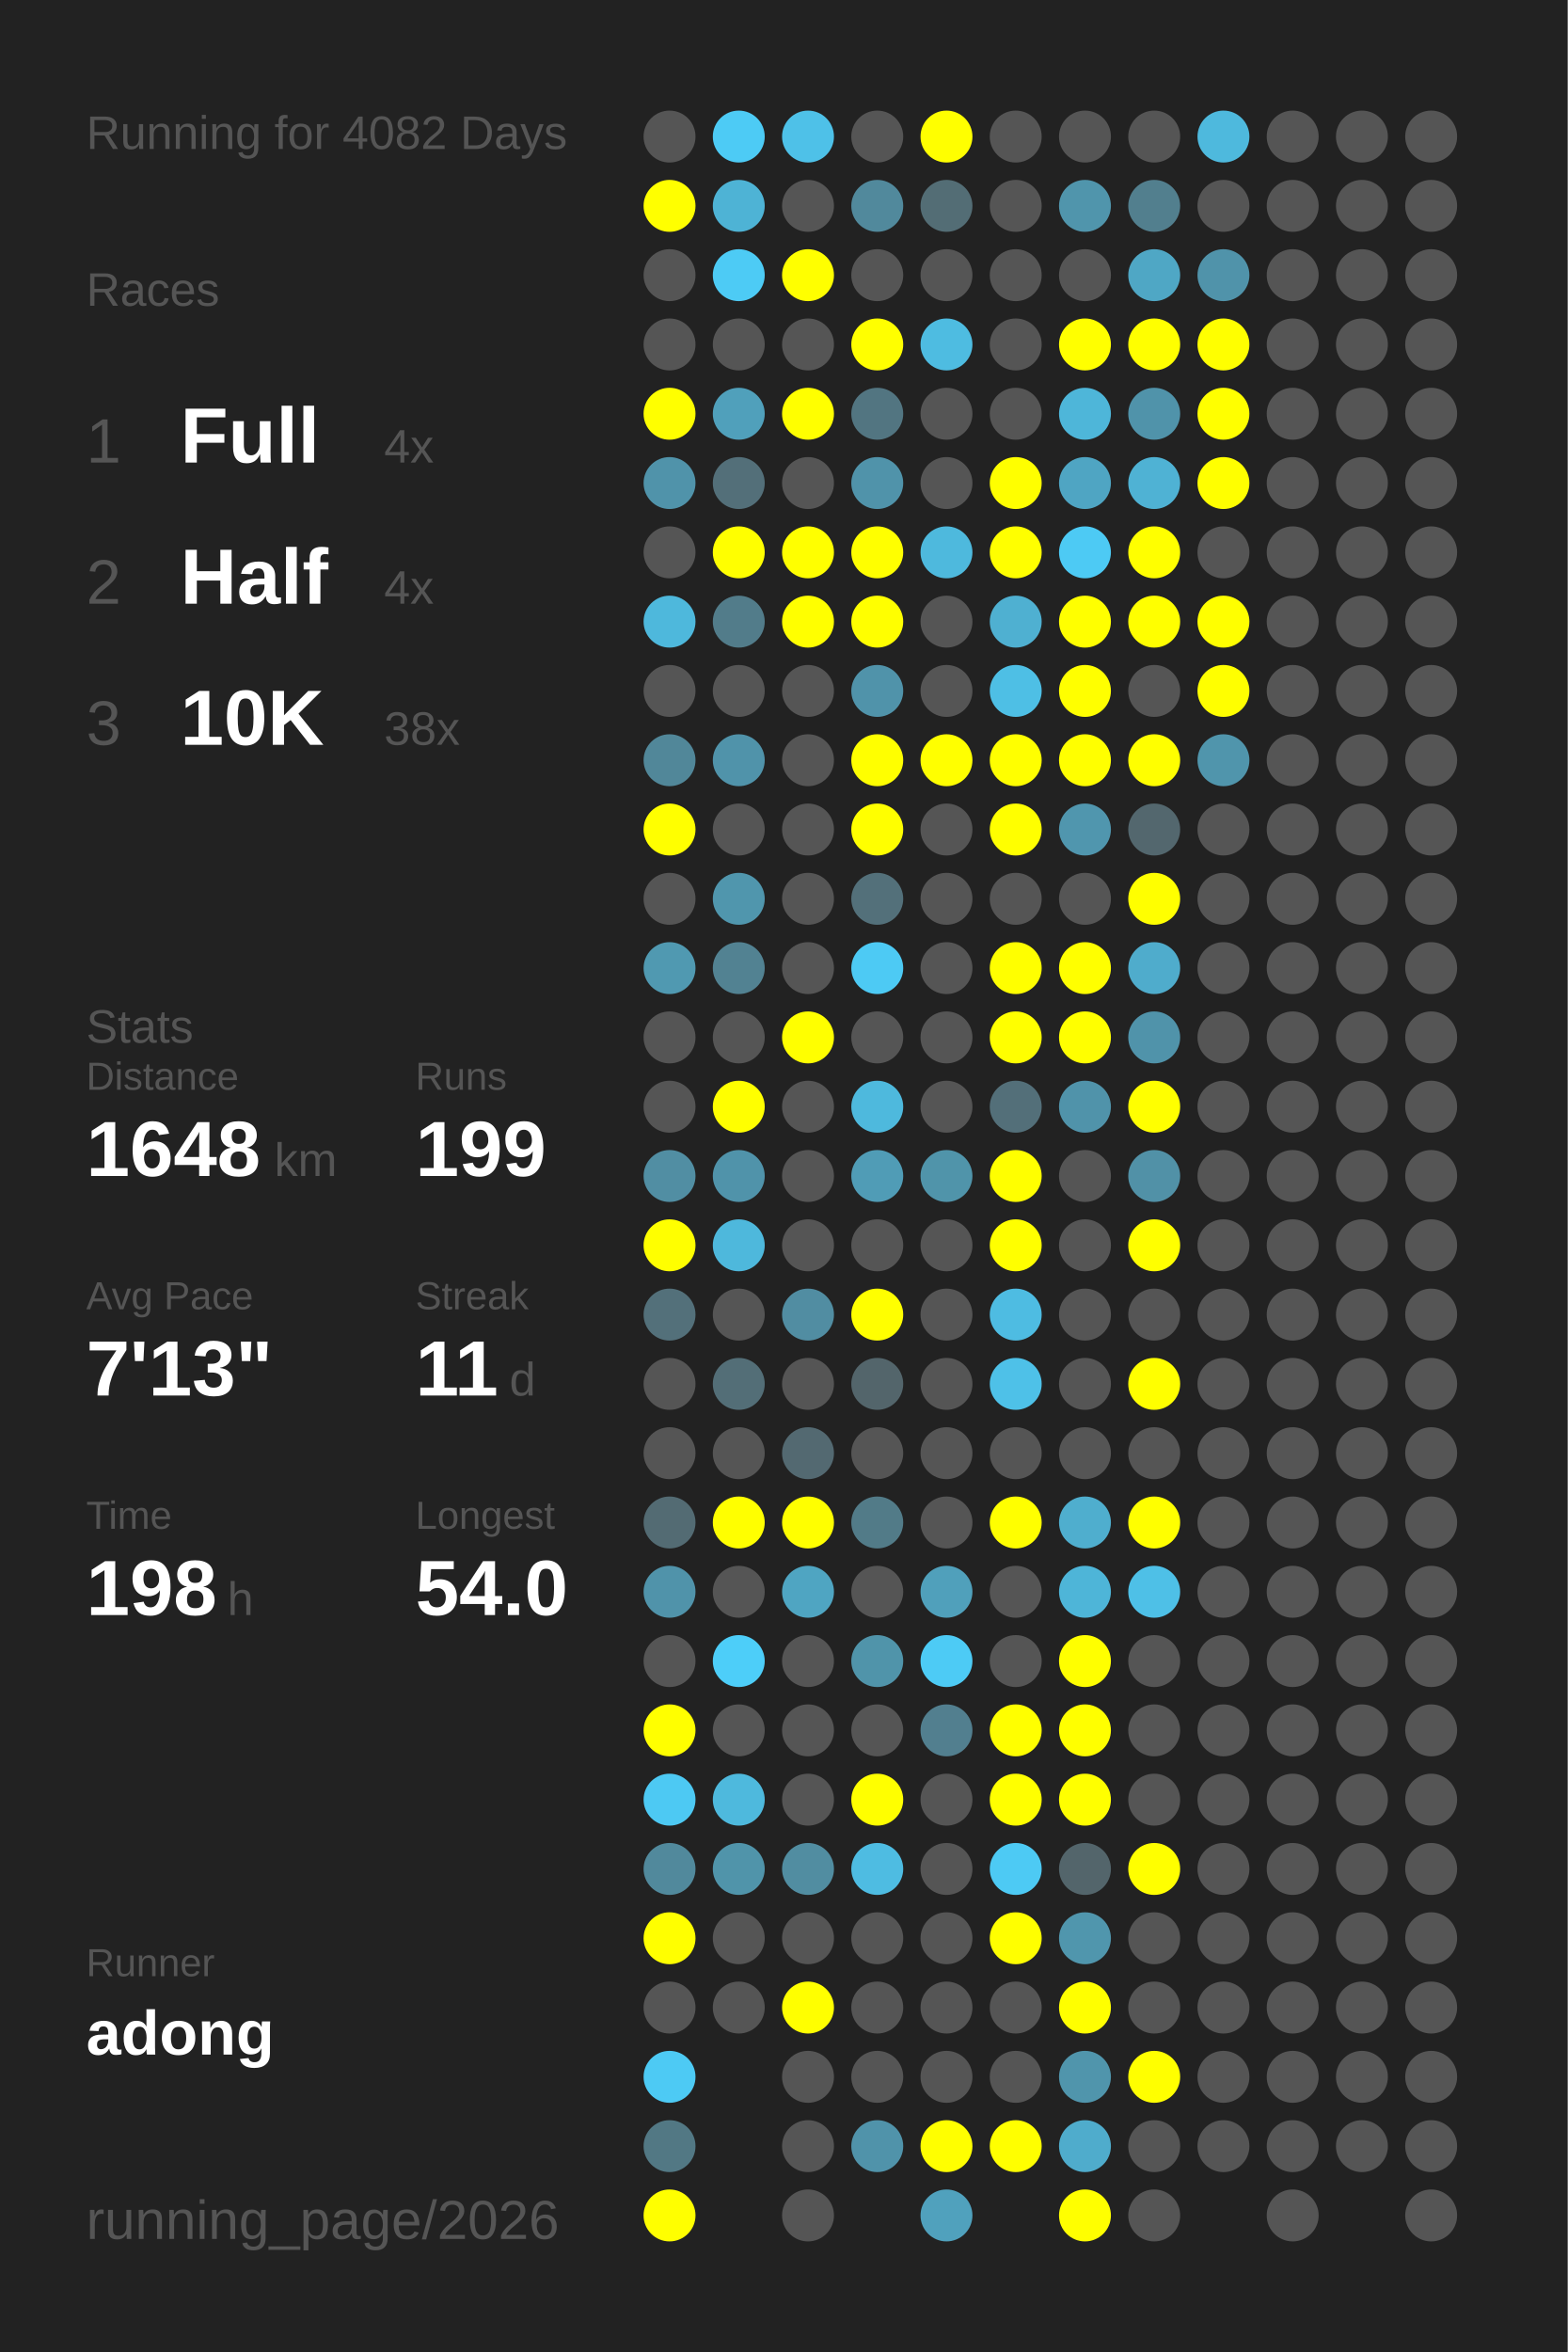
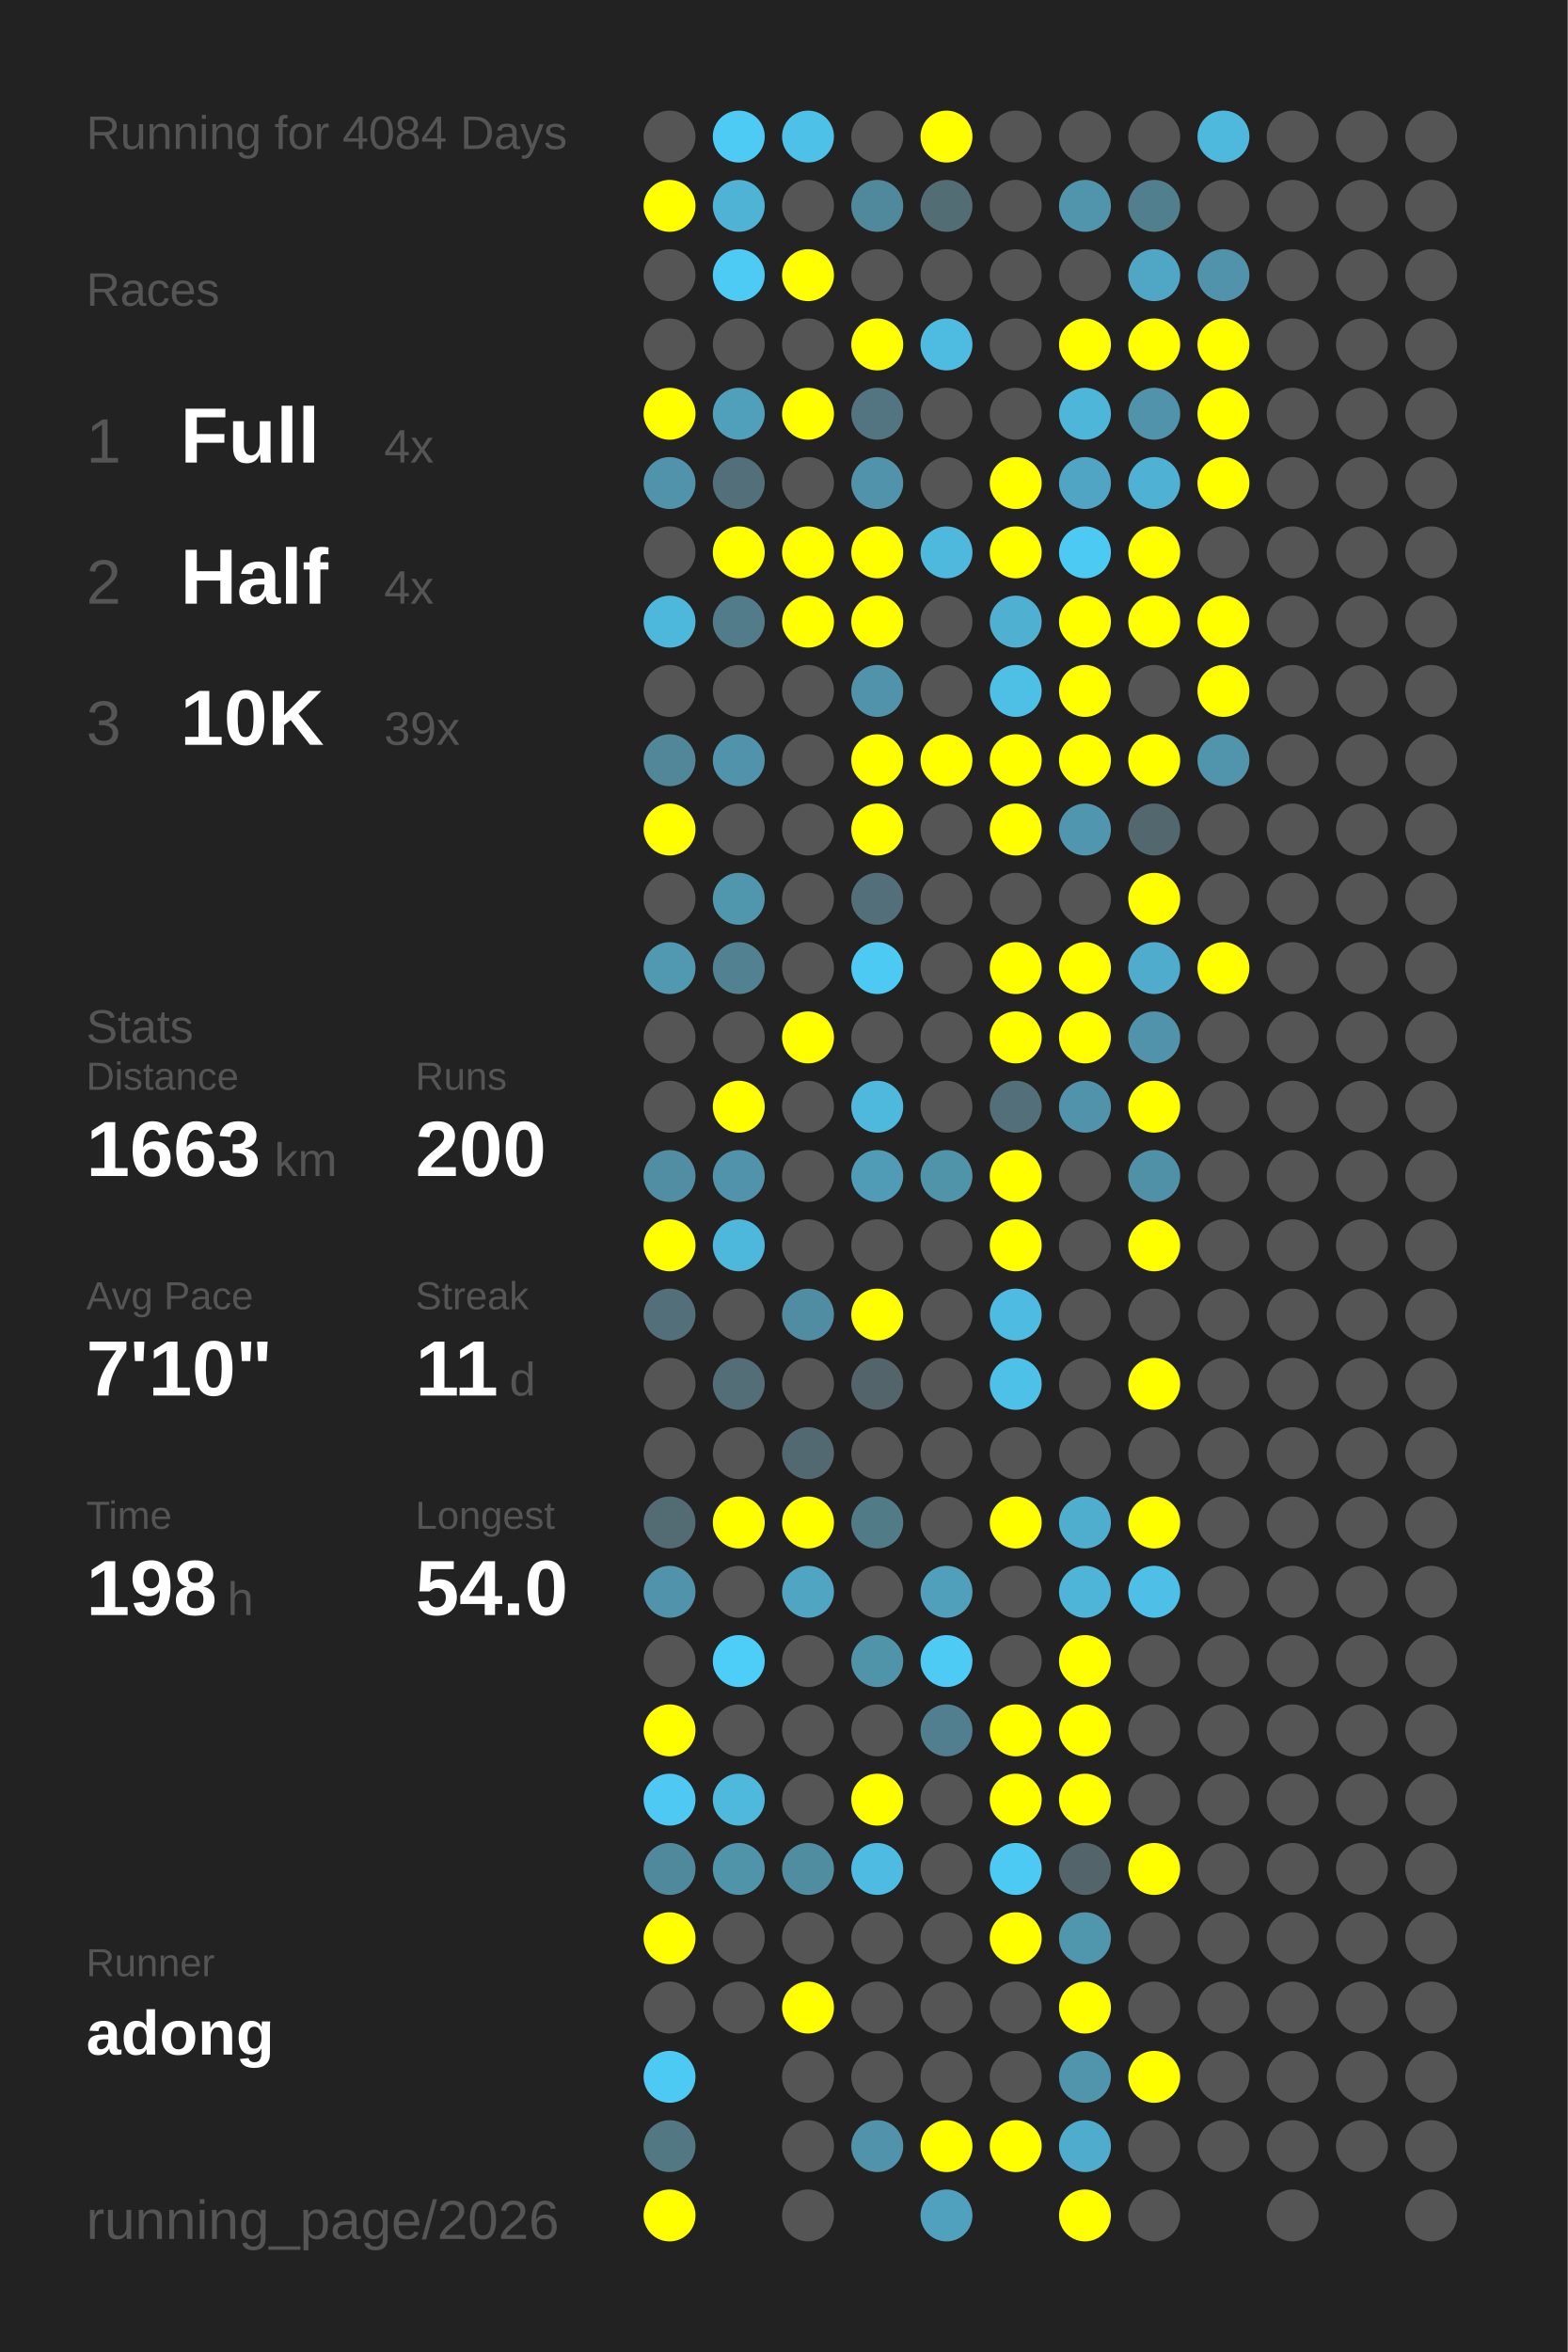
<svg xmlns="http://www.w3.org/2000/svg" baseProfile="full" height="300mm" version="1.1" viewBox="0,0,200,300" width="200mm">
  <defs />
  <rect fill="#222222" height="300" width="200" x="0" y="0" />
-   <text fill="#555555" style="font-size:6px; font-family:Arial;" x="11" y="19">Running for 4082 Days</text>
+   <text fill="#555555" style="font-size:6px; font-family:Arial;" x="11" y="19">Running for 4084 Days</text>
  <text fill="#555555" style="font-size:6px; font-family:Arial;" x="11" y="39">Races</text>
  <text fill="#555555" style="font-size:8px; font-family:Arial;" x="11" y="59">1</text>
  <text fill="#FFFFFF" style="font-size:10px; font-family:Arial; font-weight:bold;" x="23" y="59">Full</text>
  <text fill="#555555" style="font-size:6px; font-family:Arial;" x="49" y="59">4x</text>
  <text fill="#555555" style="font-size:8px; font-family:Arial;" x="11" y="77">2</text>
  <text fill="#FFFFFF" style="font-size:10px; font-family:Arial; font-weight:bold;" x="23" y="77">Half</text>
  <text fill="#555555" style="font-size:6px; font-family:Arial;" x="49" y="77">4x</text>
  <text fill="#555555" style="font-size:8px; font-family:Arial;" x="11" y="95">3</text>
  <text fill="#FFFFFF" style="font-size:10px; font-family:Arial; font-weight:bold;" x="23" y="95">10K</text>
-   <text fill="#555555" style="font-size:6px; font-family:Arial;" x="49" y="95">38x</text>
+   <text fill="#555555" style="font-size:6px; font-family:Arial;" x="49" y="95">39x</text>
  <text fill="#555555" style="font-size:6px; font-family:Arial;" x="11" y="133">Stats</text>
  <text fill="#555555" style="font-size:5px; font-family:Arial;" x="11" y="139">Distance</text>
-   <text fill="#FFFFFF" style="font-size:10px; font-family:Arial; font-weight:bold;" x="11" y="150">1648</text>
+   <text fill="#FFFFFF" style="font-size:10px; font-family:Arial; font-weight:bold;" x="11" y="150">1663</text>
  <text fill="#555555" style="font-size:6px; font-family:Arial;" x="35" y="150">km</text>
  <text fill="#555555" style="font-size:5px; font-family:Arial;" x="53" y="139">Runs</text>
-   <text fill="#FFFFFF" style="font-size:10px; font-family:Arial; font-weight:bold;" x="53" y="150">199</text>
+   <text fill="#FFFFFF" style="font-size:10px; font-family:Arial; font-weight:bold;" x="53" y="150">200</text>
  <text fill="#555555" style="font-size:5px; font-family:Arial;" x="11" y="167">Avg Pace</text>
-   <text fill="#FFFFFF" style="font-size:10px; font-family:Arial; font-weight:bold;" x="11" y="178">7'13"</text>
+   <text fill="#FFFFFF" style="font-size:10px; font-family:Arial; font-weight:bold;" x="11" y="178">7'10"</text>
  <text fill="#555555" style="font-size:5px; font-family:Arial;" x="53" y="167">Streak</text>
  <text fill="#FFFFFF" style="font-size:10px; font-family:Arial; font-weight:bold;" x="53" y="178">11</text>
  <text fill="#555555" style="font-size:6px; font-family:Arial;" x="65" y="178">d</text>
  <text fill="#555555" style="font-size:5px; font-family:Arial;" x="11" y="195">Time</text>
  <text fill="#FFFFFF" style="font-size:10px; font-family:Arial; font-weight:bold;" x="11" y="206">198</text>
  <text fill="#555555" style="font-size:6px; font-family:Arial;" x="29" y="206">h</text>
  <text fill="#555555" style="font-size:5px; font-family:Arial;" x="53" y="195">Longest</text>
  <text fill="#FFFFFF" style="font-size:10px; font-family:Arial; font-weight:bold;" x="53" y="206">54.0</text>
  <text fill="#555555" style="font-size:5px; font-family:Arial;" x="11" y="252.065">Runner</text>
  <text fill="#FFFFFF" style="font-size:8px; font-family:Arial; font-weight:bold;" x="11" y="262.065">adong</text>
  <text fill="#555555" style="font-size:7px; font-family:Arial;" x="11" y="285.581">running_page/2026</text>
  <circle cx="85.417" cy="17.419" fill="#555555" r="3.312" />
  <circle cx="85.417" cy="26.258" fill="#FFFF00" r="3.312" />
  <circle cx="85.417" cy="35.097" fill="#555555" r="3.312" />
  <circle cx="85.417" cy="43.935" fill="#555555" r="3.312" />
  <circle cx="85.417" cy="52.774" fill="#FFFF00" r="3.312" />
  <circle cx="85.417" cy="61.613" fill="#5093aa" r="3.312" />
  <circle cx="85.417" cy="70.452" fill="#555555" r="3.312" />
  <circle cx="85.417" cy="79.29" fill="#4eb8dc" r="3.312" />
  <circle cx="85.417" cy="88.129" fill="#555555" r="3.312" />
  <circle cx="85.417" cy="96.968" fill="#518799" r="3.312" />
  <circle cx="85.417" cy="105.806" fill="#FFFF00" r="3.312" />
  <circle cx="85.417" cy="114.645" fill="#555555" r="3.312" />
  <circle cx="85.417" cy="123.484" fill="#5099b1" r="3.312" />
  <circle cx="85.417" cy="132.323" fill="#555555" r="3.312" />
  <circle cx="85.417" cy="141.161" fill="#555555" r="3.312" />
  <circle cx="85.417" cy="150" fill="#518ea3" r="3.312" />
  <circle cx="85.417" cy="158.839" fill="#FFFF00" r="3.312" />
  <circle cx="85.417" cy="167.677" fill="#53707a" r="3.312" />
  <circle cx="85.417" cy="176.516" fill="#555555" r="3.312" />
  <circle cx="85.417" cy="185.355" fill="#555555" r="3.312" />
  <circle cx="85.417" cy="194.194" fill="#536b73" r="3.312" />
  <circle cx="85.417" cy="203.032" fill="#5093aa" r="3.312" />
  <circle cx="85.417" cy="211.871" fill="#555555" r="3.312" />
  <circle cx="85.417" cy="220.71" fill="#FFFF00" r="3.312" />
  <circle cx="85.417" cy="229.548" fill="#4dc9f3" r="3.312" />
  <circle cx="85.417" cy="238.387" fill="#51899c" r="3.312" />
  <circle cx="85.417" cy="247.226" fill="#FFFF00" r="3.312" />
  <circle cx="85.417" cy="256.065" fill="#555555" r="3.312" />
  <circle cx="85.417" cy="264.903" fill="#4dcaf4" r="3.312" />
  <circle cx="85.417" cy="273.742" fill="#527884" r="3.312" />
  <circle cx="85.417" cy="282.581" fill="#FFFF00" r="3.312" />
  <circle cx="94.25" cy="17.419" fill="#4dcbf5" r="3.312" />
  <circle cx="94.25" cy="26.258" fill="#4eb3d5" r="3.312" />
  <circle cx="94.25" cy="35.097" fill="#4dcbf5" r="3.312" />
  <circle cx="94.25" cy="43.935" fill="#555555" r="3.312" />
  <circle cx="94.25" cy="52.774" fill="#50a0bb" r="3.312" />
  <circle cx="94.25" cy="61.613" fill="#536f79" r="3.312" />
  <circle cx="94.25" cy="70.452" fill="#FFFF00" r="3.312" />
  <circle cx="94.25" cy="79.29" fill="#527c8a" r="3.312" />
  <circle cx="94.25" cy="88.129" fill="#555555" r="3.312" />
  <circle cx="94.25" cy="96.968" fill="#5093aa" r="3.312" />
  <circle cx="94.25" cy="105.806" fill="#555555" r="3.312" />
  <circle cx="94.25" cy="114.645" fill="#5096ad" r="3.312" />
  <circle cx="94.25" cy="123.484" fill="#528292" r="3.312" />
  <circle cx="94.25" cy="132.323" fill="#555555" r="3.312" />
  <circle cx="94.25" cy="141.161" fill="#FFFF00" r="3.312" />
  <circle cx="94.25" cy="150" fill="#5093aa" r="3.312" />
  <circle cx="94.25" cy="158.839" fill="#4eb8dc" r="3.312" />
  <circle cx="94.25" cy="167.677" fill="#555555" r="3.312" />
  <circle cx="94.25" cy="176.516" fill="#536e77" r="3.312" />
  <circle cx="94.25" cy="185.355" fill="#555555" r="3.312" />
  <circle cx="94.25" cy="194.194" fill="#FFFF00" r="3.312" />
  <circle cx="94.25" cy="203.032" fill="#555555" r="3.312" />
  <circle cx="94.25" cy="211.871" fill="#4dcef9" r="3.312" />
  <circle cx="94.25" cy="220.71" fill="#555555" r="3.312" />
  <circle cx="94.25" cy="229.548" fill="#4eb9dd" r="3.312" />
  <circle cx="94.25" cy="238.387" fill="#5094aa" r="3.312" />
  <circle cx="94.25" cy="247.226" fill="#555555" r="3.312" />
  <circle cx="94.25" cy="256.065" fill="#555555" r="3.312" />
  <circle cx="103.083" cy="17.419" fill="#4ec1e8" r="3.312" />
  <circle cx="103.083" cy="26.258" fill="#555555" r="3.312" />
  <circle cx="103.083" cy="35.097" fill="#FFFF00" r="3.312" />
  <circle cx="103.083" cy="43.935" fill="#555555" r="3.312" />
  <circle cx="103.083" cy="52.774" fill="#FFFF00" r="3.312" />
  <circle cx="103.083" cy="61.613" fill="#555555" r="3.312" />
  <circle cx="103.083" cy="70.452" fill="#FFFF00" r="3.312" />
  <circle cx="103.083" cy="79.29" fill="#FFFF00" r="3.312" />
  <circle cx="103.083" cy="88.129" fill="#555555" r="3.312" />
  <circle cx="103.083" cy="96.968" fill="#555555" r="3.312" />
  <circle cx="103.083" cy="105.806" fill="#555555" r="3.312" />
  <circle cx="103.083" cy="114.645" fill="#555555" r="3.312" />
  <circle cx="103.083" cy="123.484" fill="#555555" r="3.312" />
  <circle cx="103.083" cy="132.323" fill="#FFFF00" r="3.312" />
  <circle cx="103.083" cy="141.161" fill="#555555" r="3.312" />
  <circle cx="103.083" cy="150" fill="#555555" r="3.312" />
  <circle cx="103.083" cy="158.839" fill="#555555" r="3.312" />
  <circle cx="103.083" cy="167.677" fill="#518da2" r="3.312" />
  <circle cx="103.083" cy="176.516" fill="#555555" r="3.312" />
  <circle cx="103.083" cy="185.355" fill="#536971" r="3.312" />
  <circle cx="103.083" cy="194.194" fill="#FFFF00" r="3.312" />
  <circle cx="103.083" cy="203.032" fill="#4fa5c2" r="3.312" />
  <circle cx="103.083" cy="211.871" fill="#555555" r="3.312" />
  <circle cx="103.083" cy="220.71" fill="#555555" r="3.312" />
  <circle cx="103.083" cy="229.548" fill="#555555" r="3.312" />
  <circle cx="103.083" cy="238.387" fill="#518da1" r="3.312" />
  <circle cx="103.083" cy="247.226" fill="#555555" r="3.312" />
  <circle cx="103.083" cy="256.065" fill="#FFFF00" r="3.312" />
  <circle cx="103.083" cy="264.903" fill="#555555" r="3.312" />
  <circle cx="103.083" cy="273.742" fill="#555555" r="3.312" />
  <circle cx="103.083" cy="282.581" fill="#555555" r="3.312" />
  <circle cx="111.917" cy="17.419" fill="#555555" r="3.312" />
  <circle cx="111.917" cy="26.258" fill="#51899c" r="3.312" />
  <circle cx="111.917" cy="35.097" fill="#555555" r="3.312" />
  <circle cx="111.917" cy="43.935" fill="#FFFF00" r="3.312" />
  <circle cx="111.917" cy="52.774" fill="#527581" r="3.312" />
  <circle cx="111.917" cy="61.613" fill="#5093aa" r="3.312" />
  <circle cx="111.917" cy="70.452" fill="#FFFF00" r="3.312" />
  <circle cx="111.917" cy="79.29" fill="#FFFF00" r="3.312" />
  <circle cx="111.917" cy="88.129" fill="#5093aa" r="3.312" />
  <circle cx="111.917" cy="96.968" fill="#FFFF00" r="3.312" />
  <circle cx="111.917" cy="105.806" fill="#FFFF00" r="3.312" />
  <circle cx="111.917" cy="114.645" fill="#53707a" r="3.312" />
  <circle cx="111.917" cy="123.484" fill="#4dcaf4" r="3.312" />
  <circle cx="111.917" cy="132.323" fill="#555555" r="3.312" />
  <circle cx="111.917" cy="141.161" fill="#4eb9dd" r="3.312" />
  <circle cx="111.917" cy="150" fill="#509cb6" r="3.312" />
  <circle cx="111.917" cy="158.839" fill="#555555" r="3.312" />
  <circle cx="111.917" cy="167.677" fill="#FFFF00" r="3.312" />
  <circle cx="111.917" cy="176.516" fill="#53656b" r="3.312" />
  <circle cx="111.917" cy="185.355" fill="#555555" r="3.312" />
  <circle cx="111.917" cy="194.194" fill="#527b88" r="3.312" />
  <circle cx="111.917" cy="203.032" fill="#555555" r="3.312" />
  <circle cx="111.917" cy="211.871" fill="#5094aa" r="3.312" />
  <circle cx="111.917" cy="220.71" fill="#555555" r="3.312" />
  <circle cx="111.917" cy="229.548" fill="#FFFF00" r="3.312" />
  <circle cx="111.917" cy="238.387" fill="#4ebce2" r="3.312" />
  <circle cx="111.917" cy="247.226" fill="#555555" r="3.312" />
  <circle cx="111.917" cy="256.065" fill="#555555" r="3.312" />
  <circle cx="111.917" cy="264.903" fill="#555555" r="3.312" />
  <circle cx="111.917" cy="273.742" fill="#5093aa" r="3.312" />
  <circle cx="120.75" cy="17.419" fill="#FFFF00" r="3.312" />
  <circle cx="120.75" cy="26.258" fill="#536d75" r="3.312" />
  <circle cx="120.75" cy="35.097" fill="#555555" r="3.312" />
  <circle cx="120.75" cy="43.935" fill="#4ebce1" r="3.312" />
  <circle cx="120.75" cy="52.774" fill="#555555" r="3.312" />
  <circle cx="120.75" cy="61.613" fill="#555555" r="3.312" />
  <circle cx="120.75" cy="70.452" fill="#4eb9dd" r="3.312" />
  <circle cx="120.75" cy="79.29" fill="#555555" r="3.312" />
  <circle cx="120.75" cy="88.129" fill="#555555" r="3.312" />
  <circle cx="120.75" cy="96.968" fill="#FFFF00" r="3.312" />
  <circle cx="120.75" cy="105.806" fill="#555555" r="3.312" />
  <circle cx="120.75" cy="114.645" fill="#555555" r="3.312" />
  <circle cx="120.75" cy="123.484" fill="#555555" r="3.312" />
  <circle cx="120.75" cy="132.323" fill="#555555" r="3.312" />
  <circle cx="120.75" cy="141.161" fill="#555555" r="3.312" />
  <circle cx="120.75" cy="150" fill="#5094aa" r="3.312" />
  <circle cx="120.75" cy="158.839" fill="#555555" r="3.312" />
  <circle cx="120.75" cy="167.677" fill="#555555" r="3.312" />
  <circle cx="120.75" cy="176.516" fill="#555555" r="3.312" />
  <circle cx="120.75" cy="185.355" fill="#555555" r="3.312" />
  <circle cx="120.75" cy="194.194" fill="#555555" r="3.312" />
  <circle cx="120.75" cy="203.032" fill="#50a0bb" r="3.312" />
  <circle cx="120.75" cy="211.871" fill="#4dcbf5" r="3.312" />
  <circle cx="120.75" cy="220.71" fill="#527f8f" r="3.312" />
  <circle cx="120.75" cy="229.548" fill="#555555" r="3.312" />
  <circle cx="120.75" cy="238.387" fill="#555555" r="3.312" />
  <circle cx="120.75" cy="247.226" fill="#555555" r="3.312" />
  <circle cx="120.75" cy="256.065" fill="#555555" r="3.312" />
  <circle cx="120.75" cy="264.903" fill="#555555" r="3.312" />
  <circle cx="120.75" cy="273.742" fill="#FFFF00" r="3.312" />
  <circle cx="120.75" cy="282.581" fill="#50a1bd" r="3.312" />
  <circle cx="129.583" cy="17.419" fill="#555555" r="3.312" />
  <circle cx="129.583" cy="26.258" fill="#555555" r="3.312" />
  <circle cx="129.583" cy="35.097" fill="#555555" r="3.312" />
  <circle cx="129.583" cy="43.935" fill="#555555" r="3.312" />
  <circle cx="129.583" cy="52.774" fill="#555555" r="3.312" />
  <circle cx="129.583" cy="61.613" fill="#FFFF00" r="3.312" />
  <circle cx="129.583" cy="70.452" fill="#FFFF00" r="3.312" />
  <circle cx="129.583" cy="79.29" fill="#4fb0d1" r="3.312" />
  <circle cx="129.583" cy="88.129" fill="#4ebfe5" r="3.312" />
  <circle cx="129.583" cy="96.968" fill="#FFFF00" r="3.312" />
  <circle cx="129.583" cy="105.806" fill="#FFFF00" r="3.312" />
  <circle cx="129.583" cy="114.645" fill="#555555" r="3.312" />
  <circle cx="129.583" cy="123.484" fill="#FFFF00" r="3.312" />
  <circle cx="129.583" cy="132.323" fill="#FFFF00" r="3.312" />
  <circle cx="129.583" cy="141.161" fill="#536f79" r="3.312" />
  <circle cx="129.583" cy="150" fill="#FFFF00" r="3.312" />
  <circle cx="129.583" cy="158.839" fill="#FFFF00" r="3.312" />
  <circle cx="129.583" cy="167.677" fill="#4ebce2" r="3.312" />
  <circle cx="129.583" cy="176.516" fill="#4ec1e8" r="3.312" />
  <circle cx="129.583" cy="185.355" fill="#555555" r="3.312" />
  <circle cx="129.583" cy="194.194" fill="#FFFF00" r="3.312" />
  <circle cx="129.583" cy="203.032" fill="#555555" r="3.312" />
  <circle cx="129.583" cy="211.871" fill="#555555" r="3.312" />
  <circle cx="129.583" cy="220.71" fill="#FFFF00" r="3.312" />
  <circle cx="129.583" cy="229.548" fill="#FFFF00" r="3.312" />
  <circle cx="129.583" cy="238.387" fill="#4dcaf4" r="3.312" />
  <circle cx="129.583" cy="247.226" fill="#FFFF00" r="3.312" />
  <circle cx="129.583" cy="256.065" fill="#555555" r="3.312" />
  <circle cx="129.583" cy="264.903" fill="#555555" r="3.312" />
  <circle cx="129.583" cy="273.742" fill="#FFFF00" r="3.312" />
  <circle cx="138.417" cy="17.419" fill="#555555" r="3.312" />
  <circle cx="138.417" cy="26.258" fill="#5095ac" r="3.312" />
  <circle cx="138.417" cy="35.097" fill="#555555" r="3.312" />
  <circle cx="138.417" cy="43.935" fill="#FFFF00" r="3.312" />
  <circle cx="138.417" cy="52.774" fill="#4eb6d9" r="3.312" />
  <circle cx="138.417" cy="61.613" fill="#4fa5c3" r="3.312" />
  <circle cx="138.417" cy="70.452" fill="#4dcaf4" r="3.312" />
  <circle cx="138.417" cy="79.29" fill="#FFFF00" r="3.312" />
  <circle cx="138.417" cy="88.129" fill="#FFFF00" r="3.312" />
  <circle cx="138.417" cy="96.968" fill="#FFFF00" r="3.312" />
  <circle cx="138.417" cy="105.806" fill="#5096ae" r="3.312" />
  <circle cx="138.417" cy="114.645" fill="#555555" r="3.312" />
  <circle cx="138.417" cy="123.484" fill="#FFFF00" r="3.312" />
  <circle cx="138.417" cy="132.323" fill="#FFFF00" r="3.312" />
  <circle cx="138.417" cy="141.161" fill="#5093aa" r="3.312" />
  <circle cx="138.417" cy="150" fill="#555555" r="3.312" />
  <circle cx="138.417" cy="158.839" fill="#555555" r="3.312" />
  <circle cx="138.417" cy="167.677" fill="#555555" r="3.312" />
  <circle cx="138.417" cy="176.516" fill="#555555" r="3.312" />
  <circle cx="138.417" cy="185.355" fill="#555555" r="3.312" />
  <circle cx="138.417" cy="194.194" fill="#4faece" r="3.312" />
  <circle cx="138.417" cy="203.032" fill="#4eb5d8" r="3.312" />
  <circle cx="138.417" cy="211.871" fill="#FFFF00" r="3.312" />
  <circle cx="138.417" cy="220.71" fill="#FFFF00" r="3.312" />
  <circle cx="138.417" cy="229.548" fill="#FFFF00" r="3.312" />
  <circle cx="138.417" cy="238.387" fill="#53656b" r="3.312" />
  <circle cx="138.417" cy="247.226" fill="#5096ad" r="3.312" />
  <circle cx="138.417" cy="256.065" fill="#FFFF00" r="3.312" />
  <circle cx="138.417" cy="264.903" fill="#5095ac" r="3.312" />
  <circle cx="138.417" cy="273.742" fill="#4faccc" r="3.312" />
  <circle cx="138.417" cy="282.581" fill="#FFFF00" r="3.312" />
  <circle cx="147.25" cy="17.419" fill="#555555" r="3.312" />
  <circle cx="147.25" cy="26.258" fill="#527f8e" r="3.312" />
  <circle cx="147.25" cy="35.097" fill="#4fa7c5" r="3.312" />
  <circle cx="147.25" cy="43.935" fill="#FFFF00" r="3.312" />
  <circle cx="147.25" cy="52.774" fill="#5093aa" r="3.312" />
  <circle cx="147.25" cy="61.613" fill="#4fb2d4" r="3.312" />
  <circle cx="147.25" cy="70.452" fill="#FFFF00" r="3.312" />
  <circle cx="147.25" cy="79.29" fill="#FFFF00" r="3.312" />
  <circle cx="147.25" cy="88.129" fill="#555555" r="3.312" />
  <circle cx="147.25" cy="96.968" fill="#FFFF00" r="3.312" />
  <circle cx="147.25" cy="105.806" fill="#53676e" r="3.312" />
  <circle cx="147.25" cy="114.645" fill="#FFFF00" r="3.312" />
  <circle cx="147.25" cy="123.484" fill="#4faccc" r="3.312" />
  <circle cx="147.25" cy="132.323" fill="#5093aa" r="3.312" />
  <circle cx="147.25" cy="141.161" fill="#FFFF00" r="3.312" />
  <circle cx="147.25" cy="150" fill="#5191a7" r="3.312" />
  <circle cx="147.25" cy="158.839" fill="#FFFF00" r="3.312" />
  <circle cx="147.25" cy="167.677" fill="#555555" r="3.312" />
  <circle cx="147.25" cy="176.516" fill="#FFFF00" r="3.312" />
  <circle cx="147.25" cy="185.355" fill="#555555" r="3.312" />
  <circle cx="147.25" cy="194.194" fill="#FFFF00" r="3.312" />
  <circle cx="147.25" cy="203.032" fill="#4ec0e7" r="3.312" />
  <circle cx="147.25" cy="211.871" fill="#555555" r="3.312" />
  <circle cx="147.25" cy="220.71" fill="#555555" r="3.312" />
  <circle cx="147.25" cy="229.548" fill="#555555" r="3.312" />
  <circle cx="147.25" cy="238.387" fill="#FFFF00" r="3.312" />
  <circle cx="147.25" cy="247.226" fill="#555555" r="3.312" />
  <circle cx="147.25" cy="256.065" fill="#555555" r="3.312" />
  <circle cx="147.25" cy="264.903" fill="#FFFF00" r="3.312" />
  <circle cx="147.25" cy="273.742" fill="#555555" r="3.312" />
  <circle cx="147.25" cy="282.581" fill="#555555" r="3.312" />
  <circle cx="156.083" cy="17.419" fill="#4eb9dd" r="3.312" />
  <circle cx="156.083" cy="26.258" fill="#555555" r="3.312" />
  <circle cx="156.083" cy="35.097" fill="#5093aa" r="3.312" />
  <circle cx="156.083" cy="43.935" fill="#FFFF00" r="3.312" />
  <circle cx="156.083" cy="52.774" fill="#FFFF00" r="3.312" />
  <circle cx="156.083" cy="61.613" fill="#FFFF00" r="3.312" />
  <circle cx="156.083" cy="70.452" fill="#555555" r="3.312" />
  <circle cx="156.083" cy="79.29" fill="#FFFF00" r="3.312" />
  <circle cx="156.083" cy="88.129" fill="#FFFF00" r="3.312" />
  <circle cx="156.083" cy="96.968" fill="#5095ac" r="3.312" />
  <circle cx="156.083" cy="105.806" fill="#555555" r="3.312" />
  <circle cx="156.083" cy="114.645" fill="#555555" r="3.312" />
-   <circle cx="156.083" cy="123.484" fill="#555555" r="3.312" />
+   <circle cx="156.083" cy="123.484" fill="#FFFF00" r="3.312" />
  <circle cx="156.083" cy="132.323" fill="#555555" r="3.312" />
  <circle cx="156.083" cy="141.161" fill="#555555" r="3.312" />
  <circle cx="156.083" cy="150" fill="#555555" r="3.312" />
  <circle cx="156.083" cy="158.839" fill="#555555" r="3.312" />
  <circle cx="156.083" cy="167.677" fill="#555555" r="3.312" />
  <circle cx="156.083" cy="176.516" fill="#555555" r="3.312" />
  <circle cx="156.083" cy="185.355" fill="#555555" r="3.312" />
  <circle cx="156.083" cy="194.194" fill="#555555" r="3.312" />
  <circle cx="156.083" cy="203.032" fill="#555555" r="3.312" />
  <circle cx="156.083" cy="211.871" fill="#555555" r="3.312" />
  <circle cx="156.083" cy="220.71" fill="#555555" r="3.312" />
  <circle cx="156.083" cy="229.548" fill="#555555" r="3.312" />
  <circle cx="156.083" cy="238.387" fill="#555555" r="3.312" />
  <circle cx="156.083" cy="247.226" fill="#555555" r="3.312" />
  <circle cx="156.083" cy="256.065" fill="#555555" r="3.312" />
  <circle cx="156.083" cy="264.903" fill="#555555" r="3.312" />
  <circle cx="156.083" cy="273.742" fill="#555555" r="3.312" />
  <circle cx="164.917" cy="17.419" fill="#555555" r="3.312" />
  <circle cx="164.917" cy="26.258" fill="#555555" r="3.312" />
  <circle cx="164.917" cy="35.097" fill="#555555" r="3.312" />
  <circle cx="164.917" cy="43.935" fill="#555555" r="3.312" />
  <circle cx="164.917" cy="52.774" fill="#555555" r="3.312" />
  <circle cx="164.917" cy="61.613" fill="#555555" r="3.312" />
  <circle cx="164.917" cy="70.452" fill="#555555" r="3.312" />
  <circle cx="164.917" cy="79.29" fill="#555555" r="3.312" />
  <circle cx="164.917" cy="88.129" fill="#555555" r="3.312" />
  <circle cx="164.917" cy="96.968" fill="#555555" r="3.312" />
  <circle cx="164.917" cy="105.806" fill="#555555" r="3.312" />
  <circle cx="164.917" cy="114.645" fill="#555555" r="3.312" />
  <circle cx="164.917" cy="123.484" fill="#555555" r="3.312" />
  <circle cx="164.917" cy="132.323" fill="#555555" r="3.312" />
  <circle cx="164.917" cy="141.161" fill="#555555" r="3.312" />
  <circle cx="164.917" cy="150" fill="#555555" r="3.312" />
  <circle cx="164.917" cy="158.839" fill="#555555" r="3.312" />
  <circle cx="164.917" cy="167.677" fill="#555555" r="3.312" />
  <circle cx="164.917" cy="176.516" fill="#555555" r="3.312" />
  <circle cx="164.917" cy="185.355" fill="#555555" r="3.312" />
  <circle cx="164.917" cy="194.194" fill="#555555" r="3.312" />
  <circle cx="164.917" cy="203.032" fill="#555555" r="3.312" />
  <circle cx="164.917" cy="211.871" fill="#555555" r="3.312" />
  <circle cx="164.917" cy="220.71" fill="#555555" r="3.312" />
  <circle cx="164.917" cy="229.548" fill="#555555" r="3.312" />
  <circle cx="164.917" cy="238.387" fill="#555555" r="3.312" />
  <circle cx="164.917" cy="247.226" fill="#555555" r="3.312" />
  <circle cx="164.917" cy="256.065" fill="#555555" r="3.312" />
  <circle cx="164.917" cy="264.903" fill="#555555" r="3.312" />
  <circle cx="164.917" cy="273.742" fill="#555555" r="3.312" />
  <circle cx="164.917" cy="282.581" fill="#555555" r="3.312" />
  <circle cx="173.75" cy="17.419" fill="#555555" r="3.312" />
  <circle cx="173.75" cy="26.258" fill="#555555" r="3.312" />
  <circle cx="173.75" cy="35.097" fill="#555555" r="3.312" />
  <circle cx="173.75" cy="43.935" fill="#555555" r="3.312" />
  <circle cx="173.75" cy="52.774" fill="#555555" r="3.312" />
  <circle cx="173.75" cy="61.613" fill="#555555" r="3.312" />
  <circle cx="173.75" cy="70.452" fill="#555555" r="3.312" />
  <circle cx="173.75" cy="79.29" fill="#555555" r="3.312" />
  <circle cx="173.75" cy="88.129" fill="#555555" r="3.312" />
  <circle cx="173.75" cy="96.968" fill="#555555" r="3.312" />
  <circle cx="173.75" cy="105.806" fill="#555555" r="3.312" />
  <circle cx="173.75" cy="114.645" fill="#555555" r="3.312" />
  <circle cx="173.75" cy="123.484" fill="#555555" r="3.312" />
  <circle cx="173.75" cy="132.323" fill="#555555" r="3.312" />
  <circle cx="173.75" cy="141.161" fill="#555555" r="3.312" />
  <circle cx="173.75" cy="150" fill="#555555" r="3.312" />
  <circle cx="173.75" cy="158.839" fill="#555555" r="3.312" />
  <circle cx="173.75" cy="167.677" fill="#555555" r="3.312" />
  <circle cx="173.75" cy="176.516" fill="#555555" r="3.312" />
  <circle cx="173.75" cy="185.355" fill="#555555" r="3.312" />
  <circle cx="173.75" cy="194.194" fill="#555555" r="3.312" />
  <circle cx="173.75" cy="203.032" fill="#555555" r="3.312" />
  <circle cx="173.75" cy="211.871" fill="#555555" r="3.312" />
  <circle cx="173.75" cy="220.71" fill="#555555" r="3.312" />
  <circle cx="173.75" cy="229.548" fill="#555555" r="3.312" />
  <circle cx="173.75" cy="238.387" fill="#555555" r="3.312" />
  <circle cx="173.75" cy="247.226" fill="#555555" r="3.312" />
  <circle cx="173.75" cy="256.065" fill="#555555" r="3.312" />
  <circle cx="173.75" cy="264.903" fill="#555555" r="3.312" />
  <circle cx="173.75" cy="273.742" fill="#555555" r="3.312" />
  <circle cx="182.583" cy="17.419" fill="#555555" r="3.312" />
  <circle cx="182.583" cy="26.258" fill="#555555" r="3.312" />
  <circle cx="182.583" cy="35.097" fill="#555555" r="3.312" />
  <circle cx="182.583" cy="43.935" fill="#555555" r="3.312" />
  <circle cx="182.583" cy="52.774" fill="#555555" r="3.312" />
  <circle cx="182.583" cy="61.613" fill="#555555" r="3.312" />
  <circle cx="182.583" cy="70.452" fill="#555555" r="3.312" />
  <circle cx="182.583" cy="79.29" fill="#555555" r="3.312" />
  <circle cx="182.583" cy="88.129" fill="#555555" r="3.312" />
  <circle cx="182.583" cy="96.968" fill="#555555" r="3.312" />
  <circle cx="182.583" cy="105.806" fill="#555555" r="3.312" />
  <circle cx="182.583" cy="114.645" fill="#555555" r="3.312" />
  <circle cx="182.583" cy="123.484" fill="#555555" r="3.312" />
  <circle cx="182.583" cy="132.323" fill="#555555" r="3.312" />
  <circle cx="182.583" cy="141.161" fill="#555555" r="3.312" />
  <circle cx="182.583" cy="150" fill="#555555" r="3.312" />
  <circle cx="182.583" cy="158.839" fill="#555555" r="3.312" />
  <circle cx="182.583" cy="167.677" fill="#555555" r="3.312" />
  <circle cx="182.583" cy="176.516" fill="#555555" r="3.312" />
  <circle cx="182.583" cy="185.355" fill="#555555" r="3.312" />
  <circle cx="182.583" cy="194.194" fill="#555555" r="3.312" />
  <circle cx="182.583" cy="203.032" fill="#555555" r="3.312" />
  <circle cx="182.583" cy="211.871" fill="#555555" r="3.312" />
  <circle cx="182.583" cy="220.71" fill="#555555" r="3.312" />
  <circle cx="182.583" cy="229.548" fill="#555555" r="3.312" />
  <circle cx="182.583" cy="238.387" fill="#555555" r="3.312" />
  <circle cx="182.583" cy="247.226" fill="#555555" r="3.312" />
  <circle cx="182.583" cy="256.065" fill="#555555" r="3.312" />
  <circle cx="182.583" cy="264.903" fill="#555555" r="3.312" />
  <circle cx="182.583" cy="273.742" fill="#555555" r="3.312" />
  <circle cx="182.583" cy="282.581" fill="#555555" r="3.312" />
</svg>
